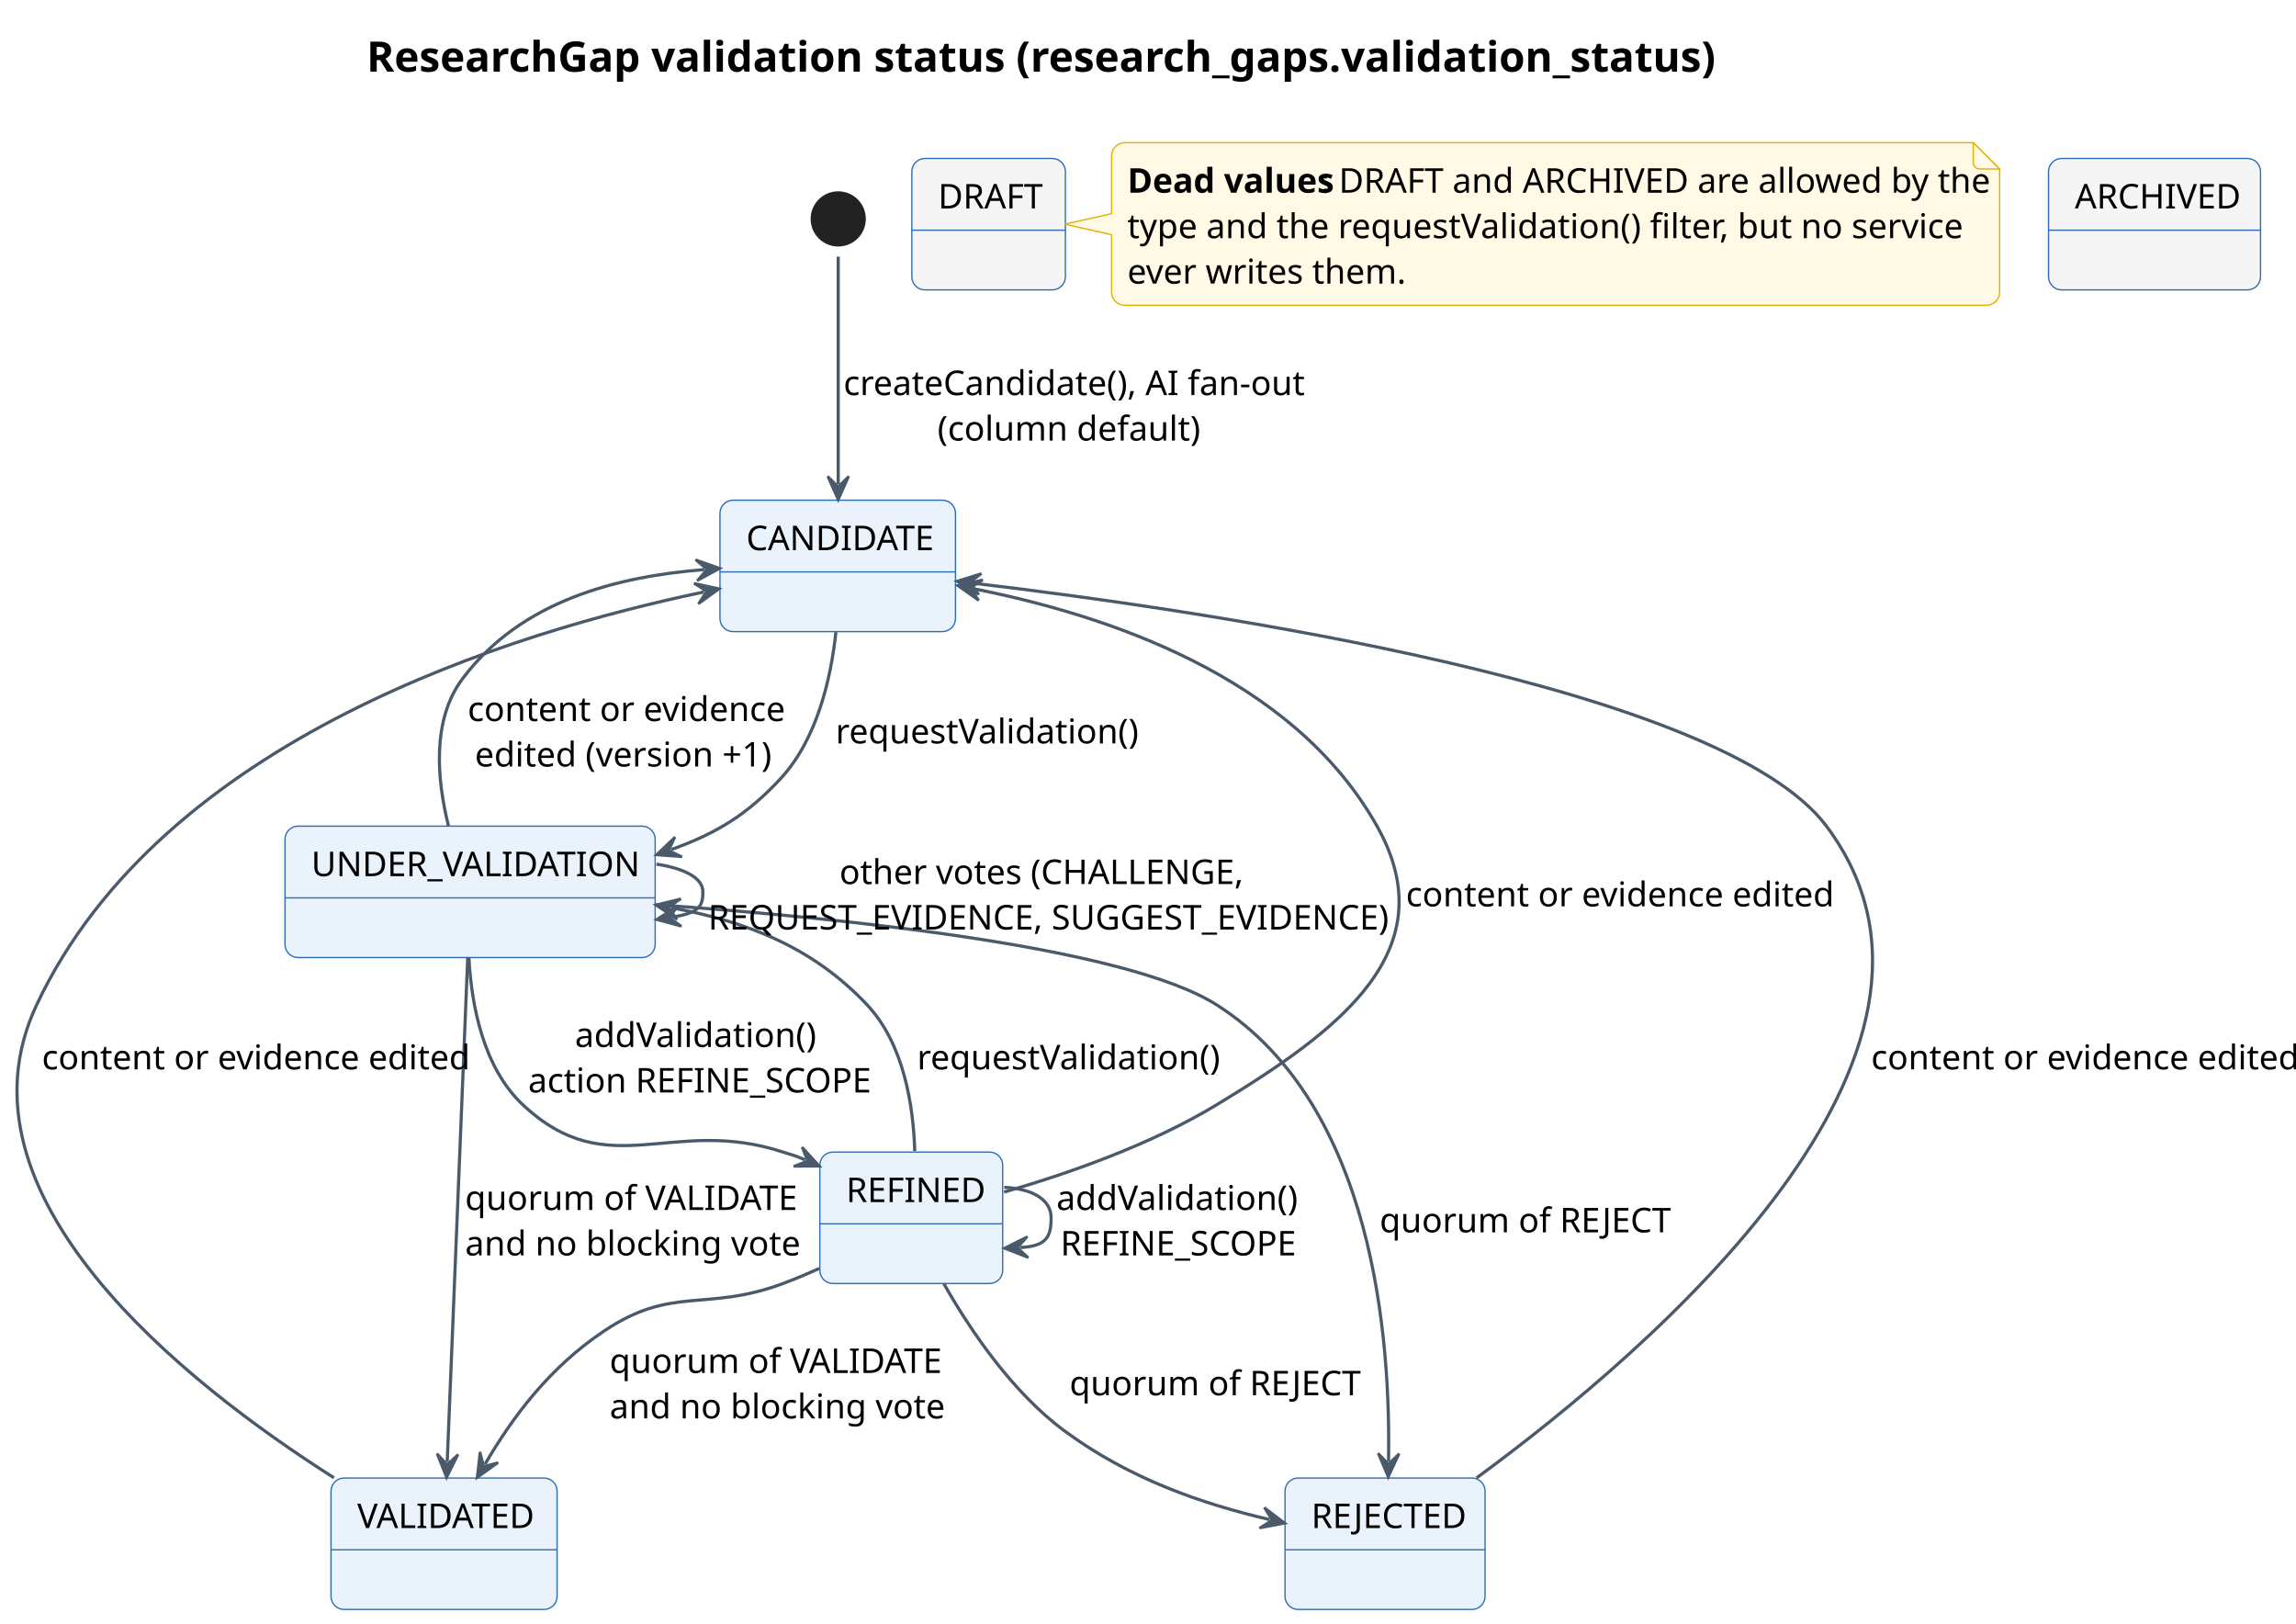
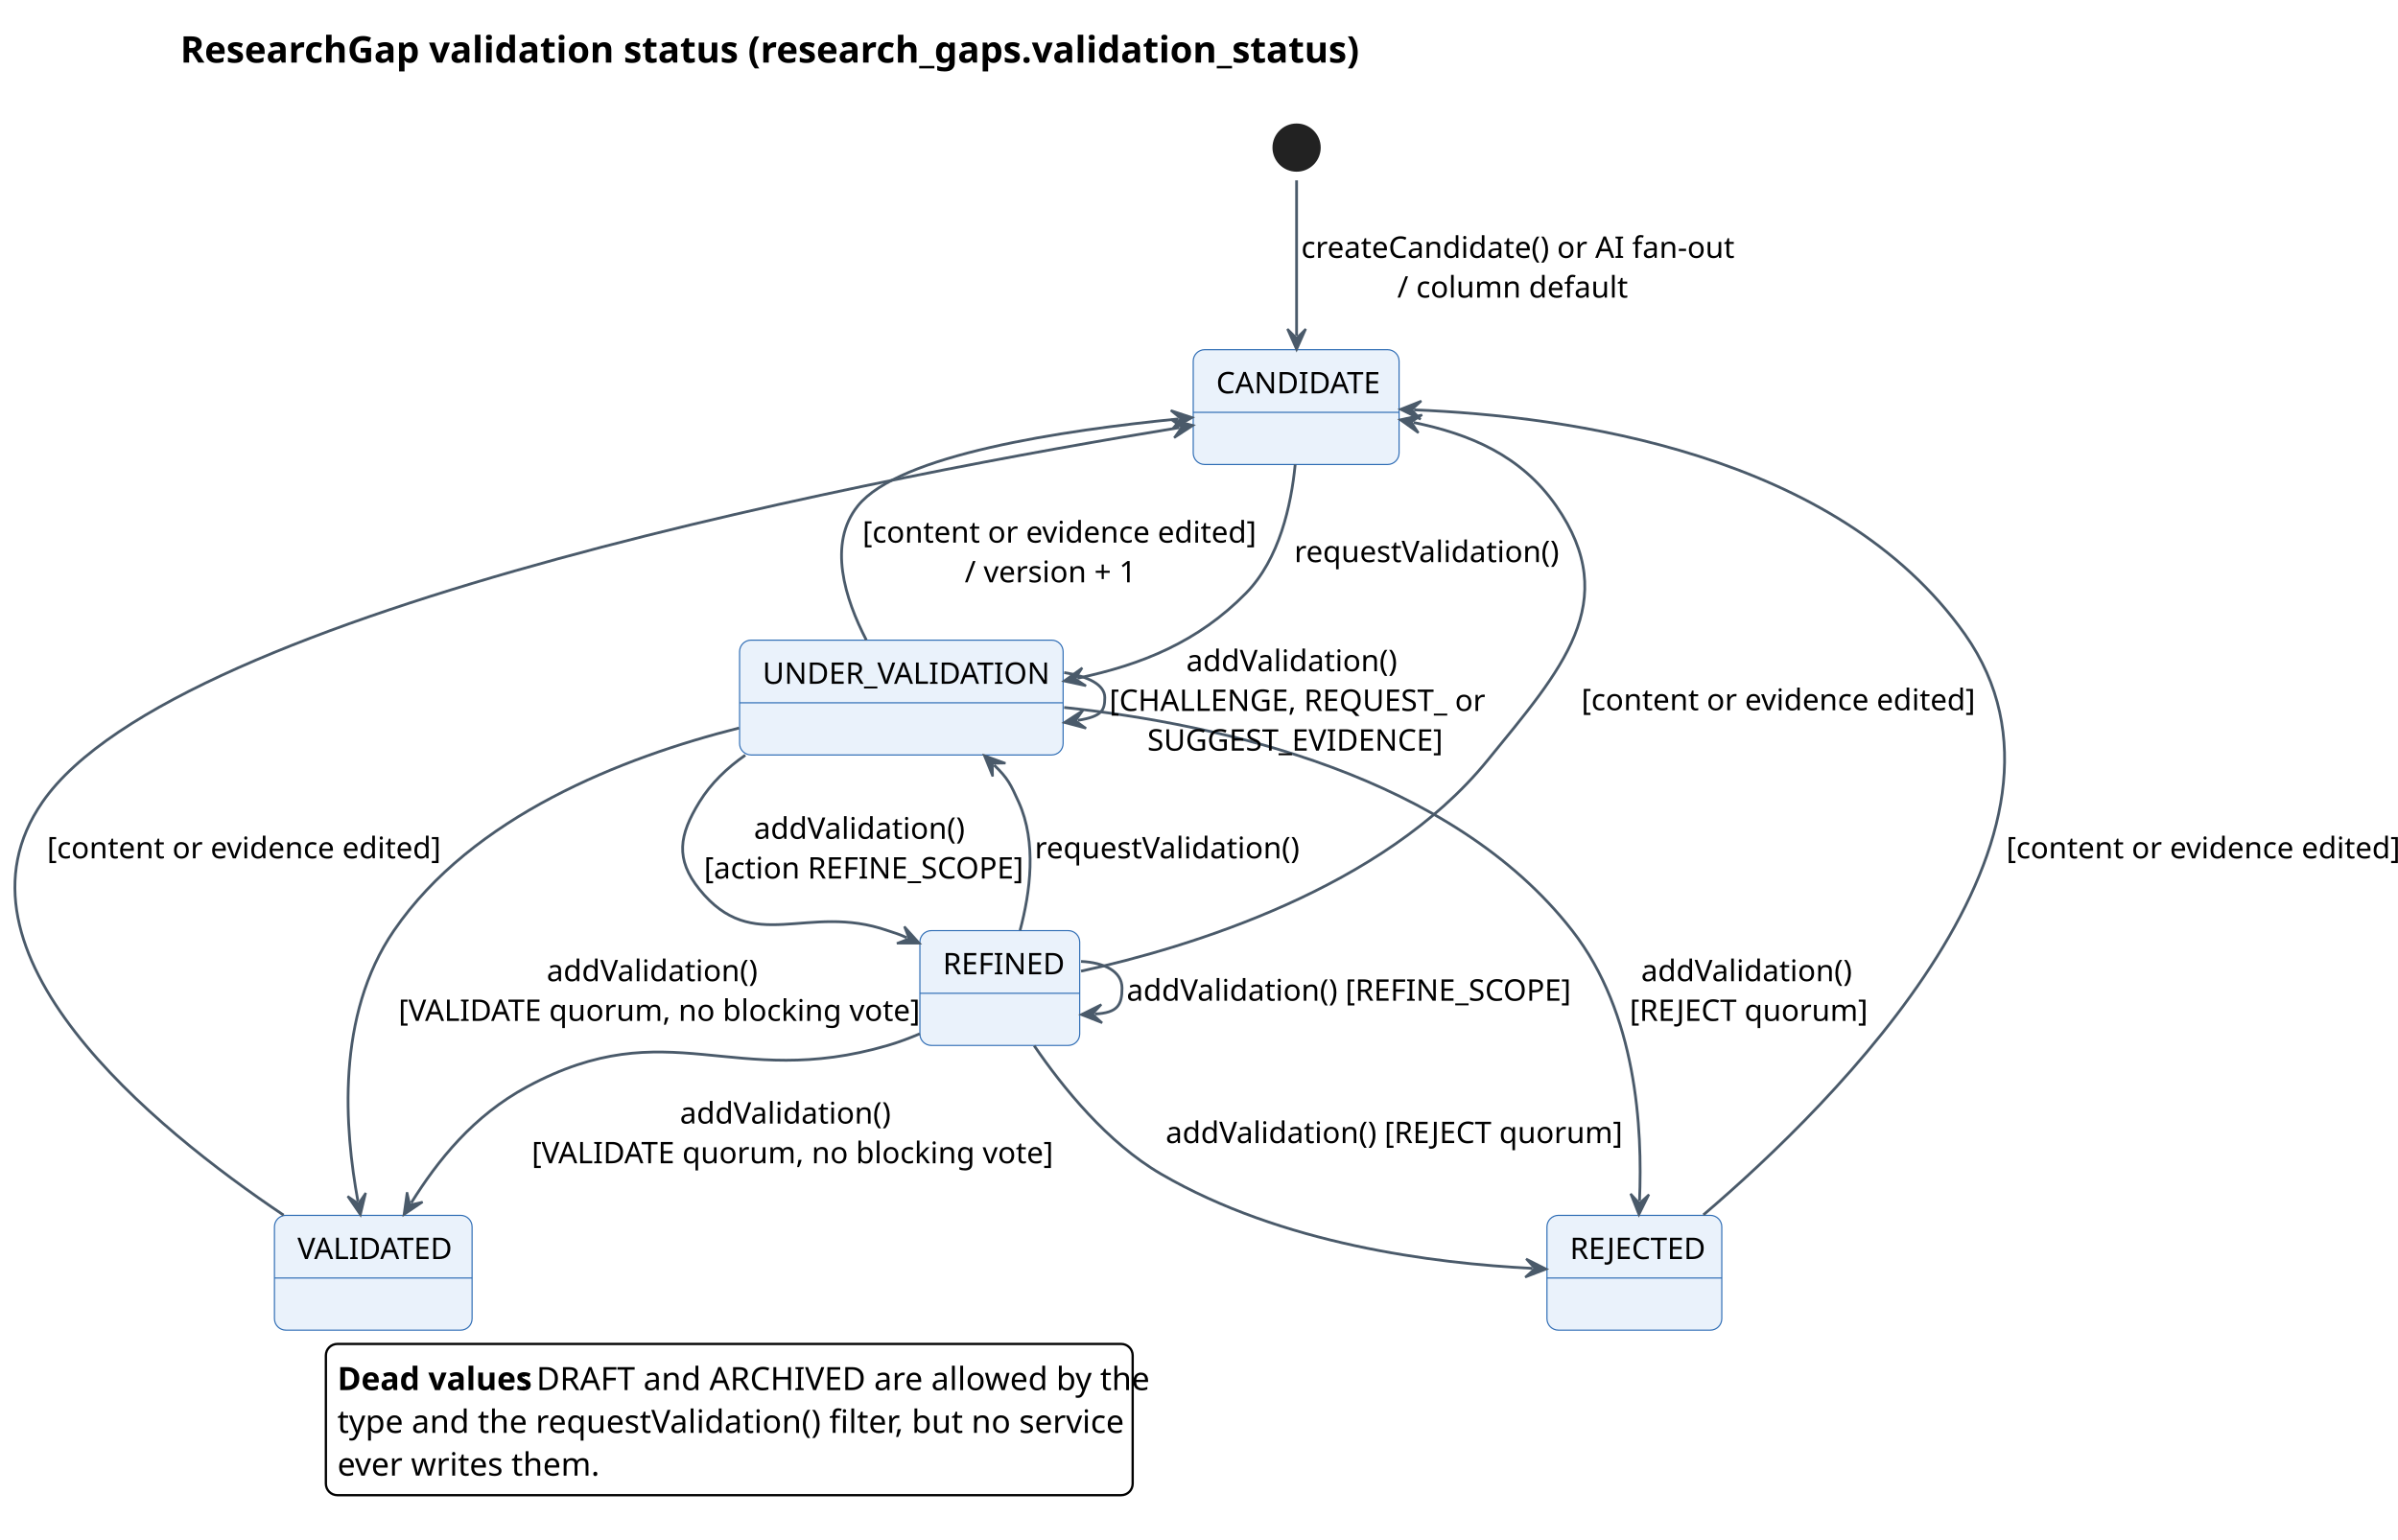
- <svg xmlns="http://www.w3.org/2000/svg" contentStyleType="text/css" height="965.625px" preserveAspectRatio="none" style="width:1365px;height:965px;background:#FFFFFF;" version="1.1" viewBox="0 0 1365 965" width="1365.625px" zoomAndPan="magnify">
+ <svg xmlns="http://www.w3.org/2000/svg" contentStyleType="text/css" height="1397.917px" preserveAspectRatio="none" style="width:2175px;height:1397px;background:#FFFFFF;" version="1.1" viewBox="0 0 2175 1397" width="2175px" zoomAndPan="magnify">
  <defs />
  <g>
-     <text fill="#000000" font-family="Segoe UI" font-size="25" font-weight="bold" lengthAdjust="spacing" textLength="746.936" x="217.938" y="42.602">ResearchGap validation status (research_gaps.validation_status)</text>
-     <ellipse cx="498.338" cy="130.127" fill="#222222" rx="15.625" ry="15.625" style="stroke:#222222;stroke-width:1.562;" />
+     <text fill="#000000" font-family="Segoe UI" font-size="33.333" font-weight="bold" lengthAdjust="spacing" textLength="995.915" x="163.501" y="56.803">ResearchGap validation status (research_gaps.validation_status)</text>
+     <ellipse cx="1176.016" cy="133.919" fill="#222222" rx="20.833" ry="20.833" style="stroke:#222222;stroke-width:2.083;" />
    <g id="CANDIDATE">
-       <rect fill="#EAF2FB" height="78.125" rx="7.812" ry="7.812" style="stroke:#2F6DB5;stroke-width:0.781;" width="140.033" x="428.026" y="297.315" />
-       <line style="stroke:#2F6DB5;stroke-width:0.781;" x1="428.026" x2="568.059" y1="339.957" y2="339.957" />
-       <text fill="#000000" font-family="Segoe UI" font-size="20.312" lengthAdjust="spacing" textLength="108.783" x="443.651" y="327.046">CANDIDATE</text>
+       <rect fill="#EAF2FB" height="104.167" rx="10.417" ry="10.417" style="stroke:#2F6DB5;stroke-width:1.042;" width="186.711" x="1082.266" y="317.253" />
+       <line style="stroke:#2F6DB5;stroke-width:1.042;" x1="1082.266" x2="1268.977" y1="374.109" y2="374.109" />
+       <text fill="#000000" font-family="Segoe UI" font-size="27.083" lengthAdjust="spacing" textLength="145.044" x="1103.099" y="356.895">CANDIDATE</text>
    </g>
    <g id="UNDER_VALIDATION">
-       <rect fill="#EAF2FB" height="78.125" rx="7.812" ry="7.812" style="stroke:#2F6DB5;stroke-width:0.781;" width="220.083" x="169.432" y="491.065" />
-       <line style="stroke:#2F6DB5;stroke-width:0.781;" x1="169.432" x2="389.515" y1="533.707" y2="533.707" />
-       <text fill="#000000" font-family="Segoe UI" font-size="20.312" lengthAdjust="spacing" textLength="188.833" x="185.057" y="520.796">UNDER_VALIDATION</text>
+       <rect fill="#EAF2FB" height="104.167" rx="10.417" ry="10.417" style="stroke:#2F6DB5;stroke-width:1.042;" width="293.444" x="670.808" y="580.794" />
+       <line style="stroke:#2F6DB5;stroke-width:1.042;" x1="670.808" x2="964.251" y1="637.651" y2="637.651" />
+       <text fill="#000000" font-family="Segoe UI" font-size="27.083" lengthAdjust="spacing" textLength="251.777" x="691.641" y="620.437">UNDER_VALIDATION</text>
    </g>
    <g id="REFINED">
-       <rect fill="#EAF2FB" height="78.125" rx="7.812" ry="7.812" style="stroke:#2F6DB5;stroke-width:0.781;" width="108.711" x="487.401" y="684.814" />
-       <line style="stroke:#2F6DB5;stroke-width:0.781;" x1="487.401" x2="596.112" y1="727.457" y2="727.457" />
-       <text fill="#000000" font-family="Segoe UI" font-size="20.312" lengthAdjust="spacing" textLength="77.461" x="503.026" y="714.546">REFINED</text>
+       <rect fill="#EAF2FB" height="104.167" rx="10.417" ry="10.417" style="stroke:#2F6DB5;stroke-width:1.042;" width="144.948" x="834.349" y="844.336" />
+       <line style="stroke:#2F6DB5;stroke-width:1.042;" x1="834.349" x2="979.298" y1="901.192" y2="901.192" />
+       <text fill="#000000" font-family="Segoe UI" font-size="27.083" lengthAdjust="spacing" textLength="103.282" x="855.183" y="883.978">REFINED</text>
    </g>
    <g id="VALIDATED">
-       <rect fill="#EAF2FB" height="78.125" rx="7.812" ry="7.812" style="stroke:#2F6DB5;stroke-width:0.781;" width="134.439" x="196.776" y="878.564" />
-       <line style="stroke:#2F6DB5;stroke-width:0.781;" x1="196.776" x2="331.215" y1="921.207" y2="921.207" />
-       <text fill="#000000" font-family="Segoe UI" font-size="20.312" lengthAdjust="spacing" textLength="103.189" x="212.401" y="908.296">VALIDATED</text>
+       <rect fill="#EAF2FB" height="104.167" rx="10.417" ry="10.417" style="stroke:#2F6DB5;stroke-width:1.042;" width="179.252" x="248.933" y="1102.669" />
+       <line style="stroke:#2F6DB5;stroke-width:1.042;" x1="248.933" x2="428.185" y1="1159.526" y2="1159.526" />
+       <text fill="#000000" font-family="Segoe UI" font-size="27.083" lengthAdjust="spacing" textLength="137.585" x="269.766" y="1142.312">VALIDATED</text>
    </g>
    <g id="REJECTED">
-       <rect fill="#EAF2FB" height="78.125" rx="7.812" ry="7.812" style="stroke:#2F6DB5;stroke-width:0.781;" width="118.937" x="763.963" y="878.564" />
-       <line style="stroke:#2F6DB5;stroke-width:0.781;" x1="763.963" x2="882.9" y1="921.207" y2="921.207" />
-       <text fill="#000000" font-family="Segoe UI" font-size="20.312" lengthAdjust="spacing" textLength="87.687" x="779.588" y="908.296">REJECTED</text>
+       <rect fill="#EAF2FB" height="104.167" rx="10.417" ry="10.417" style="stroke:#2F6DB5;stroke-width:1.042;" width="158.583" x="1403.099" y="1102.669" />
+       <line style="stroke:#2F6DB5;stroke-width:1.042;" x1="1403.099" x2="1561.682" y1="1159.526" y2="1159.526" />
+       <text fill="#000000" font-family="Segoe UI" font-size="27.083" lengthAdjust="spacing" textLength="116.916" x="1423.933" y="1142.312">REJECTED</text>
    </g>
-     <g id="DRAFT">
-       <rect fill="#F5F5F5" height="78.125" rx="7.812" ry="7.812" style="stroke:#2F6DB5;stroke-width:0.781;" width="91.305" x="542.088" y="94.189" />
-       <line style="stroke:#2F6DB5;stroke-width:0.781;" x1="542.088" x2="633.393" y1="136.832" y2="136.832" />
-       <text fill="#000000" font-family="Segoe UI" font-size="20.312" lengthAdjust="spacing" textLength="60.055" x="557.713" y="123.921">DRAFT</text>
-     </g>
-     <g id="ARCHIVED">
-       <rect fill="#F5F5F5" height="78.125" rx="7.812" ry="7.812" style="stroke:#2F6DB5;stroke-width:0.781;" width="126.038" x="1217.87" y="94.189" />
-       <line style="stroke:#2F6DB5;stroke-width:0.781;" x1="1217.87" x2="1343.908" y1="136.832" y2="136.832" />
-       <text fill="#000000" font-family="Segoe UI" font-size="20.312" lengthAdjust="spacing" textLength="94.788" x="1233.495" y="123.921">ARCHIVED</text>
-     </g>
-     <g id="elem_GMN24">
-       <path d="M660.838,92.627 L660.838,127.002 L632.884,133.252 L660.838,139.502 L660.838,173.679 A7.812,7.812 0 0 0 668.651,181.491 L1180.956,181.491 A7.812,7.812 0 0 0 1188.768,173.679 L1188.768,100.439 L1173.143,84.814 L668.651,84.814 A7.812,7.812 0 0 0 660.838,92.627 " fill="#FFF9E5" style="stroke:#E0B200;stroke-width:0.781;" />
-       <path d="M1173.143,84.814 L1173.143,96.533 A3.906,3.906 0 0 0 1177.049,100.439 L1188.768,100.439 L1173.143,84.814 " fill="#FFF9E5" style="stroke:#E0B200;stroke-width:0.781;" />
-       <text fill="#000000" font-family="Segoe UI" font-size="20.312" font-weight="bold" lengthAdjust="spacing" textLength="115.002" x="670.213" y="114.546">Dead values</text>
-       <text fill="#000000" font-family="Segoe UI" font-size="20.312" lengthAdjust="spacing" textLength="380.115" x="785.215" y="114.546">: DRAFT and ARCHIVED are allowed by the</text>
-       <text fill="#000000" font-family="Segoe UI" font-size="20.312" lengthAdjust="spacing" textLength="470.669" x="670.213" y="141.563">type and the requestValidation() filter, but no service</text>
-       <text fill="#000000" font-family="Segoe UI" font-size="20.312" lengthAdjust="spacing" textLength="152.85" x="670.213" y="168.581">ever writes them.</text>
-     </g>
-     <polygon fill="#4A5A6A" points="498.338,297.17,504.588,283.108,498.338,289.358,492.088,283.108,498.338,297.17" style="stroke:#4A5A6A;stroke-width:1.562;" />
-     <path d="M498.338,152.563 C498.338,184.876 498.338,244.577 498.338,287.795 " fill="none" style="stroke:#4A5A6A;stroke-width:1.875;" />
-     <text fill="#000000" font-family="Segoe UI" font-size="20.312" lengthAdjust="spacing" textLength="258.885" x="501.463" y="234.859">createCandidate(), AI fan-out</text>
-     <text fill="#000000" font-family="Segoe UI" font-size="20.312" lengthAdjust="spacing" textLength="147.087" x="557.362" y="261.876">(column default)</text>
-     <polygon fill="#4A5A6A" points="390.171,508.161,405.517,509.316,397.528,505.533,401.311,497.544,390.171,508.161" style="stroke:#4A5A6A;stroke-width:1.562;" />
-     <path d="M496.962,375.721 C494.028,403.119 485.869,439.36 463.963,462.94 C444.307,484.098 426.206,495.287 399,505.007 " fill="none" style="stroke:#4A5A6A;stroke-width:1.875;" />
-     <text fill="#000000" font-family="Segoe UI" font-size="20.312" lengthAdjust="spacing" textLength="169.81" x="496.776" y="441.89">requestValidation()</text>
-     <polygon fill="#4A5A6A" points="389.812,537.904,402.533,546.564,397.499,539.299,404.765,534.265,389.812,537.904" style="stroke:#4A5A6A;stroke-width:1.562;" />
-     <path d="M543.832,684.263 C542.996,656.726 537.254,620.432 515.526,597.314 C483.204,562.927 443.779,547.696 399.037,539.578 " fill="none" style="stroke:#4A5A6A;stroke-width:1.875;" />
-     <text fill="#000000" font-family="Segoe UI" font-size="20.312" lengthAdjust="spacing" textLength="169.81" x="545.213" y="635.64">requestValidation()</text>
-     <polygon fill="#4A5A6A" points="487.226,693.222,476.852,681.855,480.07,690.088,471.837,693.305,487.226,693.222" style="stroke:#4A5A6A;stroke-width:1.562;" />
-     <path d="M278.769,569.304 C280.287,597.356 287.168,634.513 310.838,656.689 C361.831,704.465 399.144,662.989 465.526,684.814 C472.697,687.172 471.461,686.318 478.638,689.461 " fill="none" style="stroke:#4A5A6A;stroke-width:1.875;" />
-     <text fill="#000000" font-family="Segoe UI" font-size="20.312" lengthAdjust="spacing" textLength="136.802" x="341.794" y="622.359">addValidation()</text>
-     <text fill="#000000" font-family="Segoe UI" font-size="20.312" lengthAdjust="spacing" textLength="192.463" x="313.963" y="649.376">action REFINE_SCOPE</text>
-     <polygon fill="#4A5A6A" points="597.038,741.97,611.368,747.58,604.843,741.618,610.805,735.093,597.038,741.97" style="stroke:#4A5A6A;stroke-width:1.562;" />
-     <path d="M597.038,705.784 C612.77,706.493 624.901,712.524 624.901,723.877 C624.901,735.23 622.135,740.838 606.404,741.548 " fill="none" style="stroke:#4A5A6A;stroke-width:1.875;" />
-     <text fill="#000000" font-family="Segoe UI" font-size="20.312" lengthAdjust="spacing" textLength="136.802" x="628.026" y="719.234">addValidation()</text>
-     <text fill="#000000" font-family="Segoe UI" font-size="20.312" lengthAdjust="spacing" textLength="131.982" x="630.436" y="746.251">REFINE_SCOPE</text>
-     <polygon fill="#4A5A6A" points="265.496,878.357,272.312,864.56,265.813,870.551,259.822,864.052,265.496,878.357" style="stroke:#4A5A6A;stroke-width:1.562;" />
-     <path d="M278.062,569.245 C275.075,642.728 268.869,795.384 265.877,868.989 " fill="none" style="stroke:#4A5A6A;stroke-width:1.875;" />
-     <text fill="#000000" font-family="Segoe UI" font-size="20.312" lengthAdjust="spacing" textLength="189.745" x="276.463" y="719.234">quorum of VALIDATE</text>
-     <text fill="#000000" font-family="Segoe UI" font-size="20.312" lengthAdjust="spacing" textLength="189.636" x="276.518" y="746.251">and no blocking vote</text>
-     <polygon fill="#4A5A6A" points="825.317,878.025,831.822,864.078,825.459,870.213,819.324,863.851,825.317,878.025" style="stroke:#4A5A6A;stroke-width:1.562;" />
-     <path d="M389.973,537.774 C503.012,545.787 669.549,563.074 723.338,597.314 C817.521,657.268 826.776,797.916 825.488,868.651 " fill="none" style="stroke:#4A5A6A;stroke-width:1.875;" />
-     <text fill="#000000" font-family="Segoe UI" font-size="20.312" lengthAdjust="spacing" textLength="163.968" x="820.213" y="732.515">quorum of REJECT</text>
-     <polygon fill="#4A5A6A" points="283.624,878.342,296.143,869.392,287.587,871.609,285.37,863.053,283.624,878.342" style="stroke:#4A5A6A;stroke-width:1.562;" />
-     <path d="M487.036,753.991 C479.891,757.225 472.598,760.301 465.526,762.939 C419.759,780.015 399.892,763.925 359.276,791.064 C326.374,813.049 304.921,842.152 288.379,870.262 " fill="none" style="stroke:#4A5A6A;stroke-width:1.875;" />
-     <text fill="#000000" font-family="Segoe UI" font-size="20.312" lengthAdjust="spacing" textLength="189.745" x="362.401" y="816.109">quorum of VALIDATE</text>
-     <text fill="#000000" font-family="Segoe UI" font-size="20.312" lengthAdjust="spacing" textLength="189.636" x="362.455" y="843.126">and no blocking vote</text>
-     <polygon fill="#4A5A6A" points="763.912,905.414,751.651,896.114,756.306,903.627,748.793,908.283,763.912,905.414" style="stroke:#4A5A6A;stroke-width:1.562;" />
-     <path d="M561.138,763.09 C576.899,790.786 601.696,827.465 632.713,850.439 C671.527,879.189 714.761,893.869 754.785,903.27 " fill="none" style="stroke:#4A5A6A;stroke-width:1.875;" />
-     <text fill="#000000" font-family="Segoe UI" font-size="20.312" lengthAdjust="spacing" textLength="163.968" x="635.838" y="829.39">quorum of REJECT</text>
-     <polygon fill="#4A5A6A" points="390.253,546.605,405.11,550.616,397.973,545.403,403.187,538.265,390.253,546.605" style="stroke:#4A5A6A;stroke-width:1.562;" />
-     <path d="M390.253,513.649 C406.727,516.215 417.87,521.707 417.87,530.127 C417.87,538.547 415.991,542.597 399.517,545.162 " fill="none" style="stroke:#4A5A6A;stroke-width:1.875;" />
-     <text fill="#000000" font-family="Segoe UI" font-size="20.312" lengthAdjust="spacing" textLength="226.284" x="499.056" y="525.484">other votes (CHALLENGE,</text>
-     <text fill="#000000" font-family="Segoe UI" font-size="20.312" lengthAdjust="spacing" textLength="382.407" x="420.995" y="552.501">REQUEST_EVIDENCE, SUGGEST_EVIDENCE)</text>
-     <polygon fill="#4A5A6A" points="428.025,337.826,413.512,332.71,420.237,338.445,414.502,345.171,428.025,337.826" style="stroke:#4A5A6A;stroke-width:1.562;" />
-     <path d="M266.634,490.964 C259.885,464.012 256.421,428.252 274.901,403.565 C309.909,356.795 367.24,342.658 418.68,338.569 " fill="none" style="stroke:#4A5A6A;stroke-width:1.875;" />
-     <text fill="#000000" font-family="Segoe UI" font-size="20.312" lengthAdjust="spacing" textLength="178.111" x="278.026" y="428.609">content or evidence</text>
-     <text fill="#000000" font-family="Segoe UI" font-size="20.312" lengthAdjust="spacing" textLength="169.552" x="282.305" y="455.626">edited (version +1)</text>
-     <polygon fill="#4A5A6A" points="569.278,348.056,581.857,356.92,576.941,349.574,584.287,344.658,569.278,348.056" style="stroke:#4A5A6A;stroke-width:1.562;" />
-     <path d="M596.943,708.601 C634.263,697.832 683.847,680.633 723.338,656.689 C795.962,612.658 860.26,565.103 818.651,491.065 C768.221,401.33 656.473,365.33 578.474,349.878 " fill="none" style="stroke:#4A5A6A;stroke-width:1.875;" />
-     <text fill="#000000" font-family="Segoe UI" font-size="20.312" lengthAdjust="spacing" textLength="240.646" x="835.838" y="538.765">content or evidence edited</text>
-     <polygon fill="#4A5A6A" points="427.669,349.957,412.624,346.719,420.022,351.556,415.184,358.954,427.669,349.957" style="stroke:#4A5A6A;stroke-width:1.562;" />
-     <path d="M198.513,878.392 C109.871,822.103 -31.51,710.499 21.776,597.314 C96.403,438.796 304.986,375.622 418.492,351.876 " fill="none" style="stroke:#4A5A6A;stroke-width:1.875;" />
-     <text fill="#000000" font-family="Segoe UI" font-size="20.312" lengthAdjust="spacing" textLength="240.646" x="24.901" y="635.64">content or evidence edited</text>
-     <polygon fill="#4A5A6A" points="568.726,345.483,581.955,353.346,576.484,346.404,583.427,340.933,568.726,345.483" style="stroke:#4A5A6A;stroke-width:1.562;" />
-     <path d="M877.833,878.509 C981.36,802.581 1187.436,626.528 1085.838,491.065 C1023.703,408.217 720.124,363.44 578.036,346.588 " fill="none" style="stroke:#4A5A6A;stroke-width:1.875;" />
-     <text fill="#000000" font-family="Segoe UI" font-size="20.312" lengthAdjust="spacing" textLength="240.646" x="1112.401" y="635.64">content or evidence edited</text>
+     <polygon fill="#4A5A6A" points="1176.016,317.221,1184.349,298.471,1176.016,306.804,1167.683,298.471,1176.016,317.221" style="stroke:#4A5A6A;stroke-width:2.083;" />
+     <path d="M1176.016,163.616 C1176.016,199.651 1176.016,256.978 1176.016,304.721 " fill="none" style="stroke:#4A5A6A;stroke-width:2.5;" />
+     <text fill="#000000" font-family="Segoe UI" font-size="27.083" lengthAdjust="spacing" textLength="372.012" x="1180.183" y="233.978">createCandidate() or AI fan-out</text>
+     <text fill="#000000" font-family="Segoe UI" font-size="27.083" lengthAdjust="spacing" textLength="197.743" x="1267.317" y="270.001">/ column default</text>
+     <polygon fill="#4A5A6A" points="964.956,617.938,985.016,622.248,975.151,615.802,981.598,605.936,964.956,617.938" style="stroke:#4A5A6A;stroke-width:2.083;" />
+     <path d="M1174.743,421.488 C1171.152,458.348 1160.432,507.225 1130.183,538.086 C1086.807,582.34 1035.598,603.133 977.19,615.374 " fill="none" style="stroke:#4A5A6A;stroke-width:2.5;" />
+     <text fill="#000000" font-family="Segoe UI" font-size="27.083" lengthAdjust="spacing" textLength="226.413" x="1173.933" y="510.02">requestValidation()</text>
+     <polygon fill="#4A5A6A" points="892.678,685.442,900.394,704.454,900.178,692.671,911.961,692.454,892.678,685.442" style="stroke:#4A5A6A;stroke-width:2.083;" />
+     <path d="M925.21,844.033 C934.4,809.779 940.54,764.201 923.933,727.669 C916.739,711.846 914.363,706.344 901.678,694.116 " fill="none" style="stroke:#4A5A6A;stroke-width:2.5;" />
+     <text fill="#000000" font-family="Segoe UI" font-size="27.083" lengthAdjust="spacing" textLength="226.413" x="938.516" y="778.77">requestValidation()</text>
+     <polygon fill="#4A5A6A" points="834.003,855.878,820.257,840.645,824.485,851.646,813.485,855.875,834.003,855.878" style="stroke:#4A5A6A;stroke-width:2.083;" />
+     <path d="M675.986,685.148 C659.469,696.648 644.811,710.655 634.349,727.669 C615.919,757.641 612.298,779.418 634.349,806.836 C683.068,867.409 731.79,818.723 805.183,844.336 C814.685,847.652 813.031,846.553 822.582,850.799 " fill="none" style="stroke:#4A5A6A;stroke-width:2.5;" />
+     <text fill="#000000" font-family="Segoe UI" font-size="27.083" lengthAdjust="spacing" textLength="182.403" x="683.796" y="761.062">addValidation()</text>
+     <text fill="#000000" font-family="Segoe UI" font-size="27.083" lengthAdjust="spacing" textLength="272.962" x="638.516" y="797.085">[action REFINE_SCOPE]</text>
+     <polygon fill="#4A5A6A" points="980.532,920.543,999.639,928.024,990.938,920.074,998.888,911.374,980.532,920.543" style="stroke:#4A5A6A;stroke-width:2.083;" />
+     <path d="M980.532,872.295 C1001.508,873.241 1017.683,881.283 1017.683,896.419 C1017.683,911.556 1013.996,919.034 993.019,919.98 " fill="none" style="stroke:#4A5A6A;stroke-width:2.5;" />
+     <text fill="#000000" font-family="Segoe UI" font-size="27.083" lengthAdjust="spacing" textLength="382.142" x="1021.849" y="907.937">addValidation() [REFINE_SCOPE]</text>
+     <polygon fill="#4A5A6A" points="326.926,1102.291,331.733,1082.343,325.043,1092.046,315.34,1085.356,326.926,1102.291" style="stroke:#4A5A6A;stroke-width:2.083;" />
+     <path d="M670.342,660.498 C564.524,687.18 428.478,740.38 357.266,844.336 C304.379,921.541 312.62,1024.462 324.666,1089.997 " fill="none" style="stroke:#4A5A6A;stroke-width:2.5;" />
+     <text fill="#000000" font-family="Segoe UI" font-size="27.083" lengthAdjust="spacing" textLength="182.403" x="495.851" y="890.228">addValidation()</text>
+     <text fill="#000000" font-family="Segoe UI" font-size="27.083" lengthAdjust="spacing" textLength="451.239" x="361.433" y="926.251">[VALIDATE quorum, no blocking vote]</text>
+     <polygon fill="#4A5A6A" points="1486.505,1102.165,1495.627,1083.786,1486.947,1091.758,1478.976,1083.078,1486.505,1102.165" style="stroke:#4A5A6A;stroke-width:2.083;" />
+     <path d="M965.182,641.861 C1107.359,657.082 1316.573,703.765 1426.016,844.336 C1484.514,919.472 1489.851,1023.479 1487.036,1089.676 " fill="none" style="stroke:#4A5A6A;stroke-width:2.5;" />
+     <text fill="#000000" font-family="Segoe UI" font-size="27.083" lengthAdjust="spacing" textLength="182.403" x="1488.5" y="890.228">addValidation()</text>
+     <text fill="#000000" font-family="Segoe UI" font-size="27.083" lengthAdjust="spacing" textLength="203.204" x="1478.099" y="926.251">[REJECT quorum]</text>
+     <polygon fill="#4A5A6A" points="366.313,1102.058,383.311,1090.566,371.829,1093.222,369.173,1081.74,366.313,1102.058" style="stroke:#4A5A6A;stroke-width:2.083;" />
+     <path d="M834.305,937.9 C824.704,941.989 814.842,945.675 805.183,948.503 C664.754,989.614 606.937,916.639 478.099,986.003 C429.248,1012.303 397.094,1052.75 372.933,1091.455 " fill="none" style="stroke:#4A5A6A;stroke-width:2.5;" />
+     <text fill="#000000" font-family="Segoe UI" font-size="27.083" lengthAdjust="spacing" textLength="182.403" x="616.684" y="1019.395">addValidation()</text>
+     <text fill="#000000" font-family="Segoe UI" font-size="27.083" lengthAdjust="spacing" textLength="451.239" x="482.266" y="1055.418">[VALIDATE quorum, no blocking vote]</text>
+     <polygon fill="#4A5A6A" points="1402.527,1151.436,1384.231,1142.149,1392.125,1150.9,1383.374,1158.794,1402.527,1151.436" style="stroke:#4A5A6A;stroke-width:2.083;" />
+     <path d="M938.022,948.748 C963.96,986.717 1004.568,1036.959 1053.099,1065.169 C1162.887,1128.987 1299.585,1146.136 1390.044,1150.793 " fill="none" style="stroke:#4A5A6A;stroke-width:2.5;" />
+     <text fill="#000000" font-family="Segoe UI" font-size="27.083" lengthAdjust="spacing" textLength="393.026" x="1057.266" y="1037.103">addValidation() [REJECT quorum]</text>
+     <polygon fill="#4A5A6A" points="965.236,655.557,985.071,660.809,975.521,653.904,982.426,644.353,965.236,655.557" style="stroke:#4A5A6A;stroke-width:2.083;" />
+     <path d="M965.236,610.198 C987.201,613.729 1002.058,621.289 1002.058,632.878 C1002.058,644.466 999.543,650.042 977.578,653.573 " fill="none" style="stroke:#4A5A6A;stroke-width:2.5;" />
+     <text fill="#000000" font-family="Segoe UI" font-size="27.083" lengthAdjust="spacing" textLength="182.403" x="1075.929" y="608.978">addValidation()</text>
+     <text fill="#000000" font-family="Segoe UI" font-size="27.083" lengthAdjust="spacing" textLength="321.813" x="1006.224" y="645.001">[CHALLENGE, REQUEST_ or</text>
+     <text fill="#000000" font-family="Segoe UI" font-size="27.083" lengthAdjust="spacing" textLength="252.994" x="1040.634" y="681.024">SUGGEST_EVIDENCE]</text>
+     <polygon fill="#4A5A6A" points="1081.421,378.821,1061.941,372.377,1071.055,379.848,1063.584,388.962,1081.421,378.821" style="stroke:#4A5A6A;stroke-width:2.083;" />
+     <path d="M785.718,580.619 C766.449,543.37 750.471,493.284 778.099,458.919 C815.44,412.476 963.576,390.495 1068.982,380.053 " fill="none" style="stroke:#4A5A6A;stroke-width:2.5;" />
+     <text fill="#000000" font-family="Segoe UI" font-size="27.083" lengthAdjust="spacing" textLength="337.206" x="782.266" y="492.312">[content or evidence edited]</text>
+     <text fill="#000000" font-family="Segoe UI" font-size="27.083" lengthAdjust="spacing" textLength="151.735" x="875.001" y="528.335">/ version + 1</text>
+     <polygon fill="#4A5A6A" points="1269.832,380.799,1286.529,392.724,1280.037,382.889,1289.872,376.396,1269.832,380.799" style="stroke:#4A5A6A;stroke-width:2.083;" />
+     <path d="M980.508,881.126 C1079.514,859.317 1254.499,806.094 1348.933,690.169 C1416.174,607.625 1472.202,546.337 1411.433,458.919 C1379.576,413.093 1332.968,393.725 1282.078,383.306 " fill="none" style="stroke:#4A5A6A;stroke-width:2.5;" />
+     <text fill="#000000" font-family="Segoe UI" font-size="27.083" lengthAdjust="spacing" textLength="337.206" x="1434.349" y="644.395">[content or evidence edited]</text>
+     <polygon fill="#4A5A6A" points="1082.171,385.933,1062.323,380.73,1071.89,387.611,1065.009,397.179,1082.171,385.933" style="stroke:#4A5A6A;stroke-width:2.083;" />
+     <path d="M257.247,1102.491 C139.188,1023.187 -55.882,863.886 38.516,727.669 C160.809,551.201 819.839,428.767 1069.834,387.947 " fill="none" style="stroke:#4A5A6A;stroke-width:2.5;" />
+     <text fill="#000000" font-family="Segoe UI" font-size="27.083" lengthAdjust="spacing" textLength="337.206" x="42.683" y="778.77">[content or evidence edited]</text>
+     <polygon fill="#4A5A6A" points="1270.078,371.348,1288.475,380.432,1280.486,371.769,1289.149,363.779,1270.078,371.348" style="stroke:#4A5A6A;stroke-width:2.083;" />
+     <path d="M1544.995,1102.237 C1666.189,998.65 1909.792,756.469 1782.266,575.586 C1665.956,410.613 1421.71,377.485 1282.567,371.853 " fill="none" style="stroke:#4A5A6A;stroke-width:2.5;" />
+     <text fill="#000000" font-family="Segoe UI" font-size="27.083" lengthAdjust="spacing" textLength="337.206" x="1819.766" y="778.77">[content or evidence edited]</text>
+     <rect fill="none" height="137.215" id="_legend" rx="10.417" ry="10.417" style="stroke:#000000;stroke-width:2.083;" width="731.771" x="295.573" y="1219.336" />
+     <text fill="#000000" font-family="Segoe UI" font-size="29.167" font-weight="bold" lengthAdjust="spacing" textLength="165.131" x="305.99" y="1261.226">Dead values</text>
+     <text fill="#000000" font-family="Segoe UI" font-size="29.167" lengthAdjust="spacing" textLength="545.807" x="471.12" y="1261.226">: DRAFT and ARCHIVED are allowed by the</text>
+     <text fill="#000000" font-family="Segoe UI" font-size="29.167" lengthAdjust="spacing" textLength="675.832" x="305.99" y="1300.02">type and the requestValidation() filter, but no service</text>
+     <text fill="#000000" font-family="Segoe UI" font-size="29.167" lengthAdjust="spacing" textLength="219.476" x="305.99" y="1338.814">ever writes them.</text>
  </g>
</svg>
